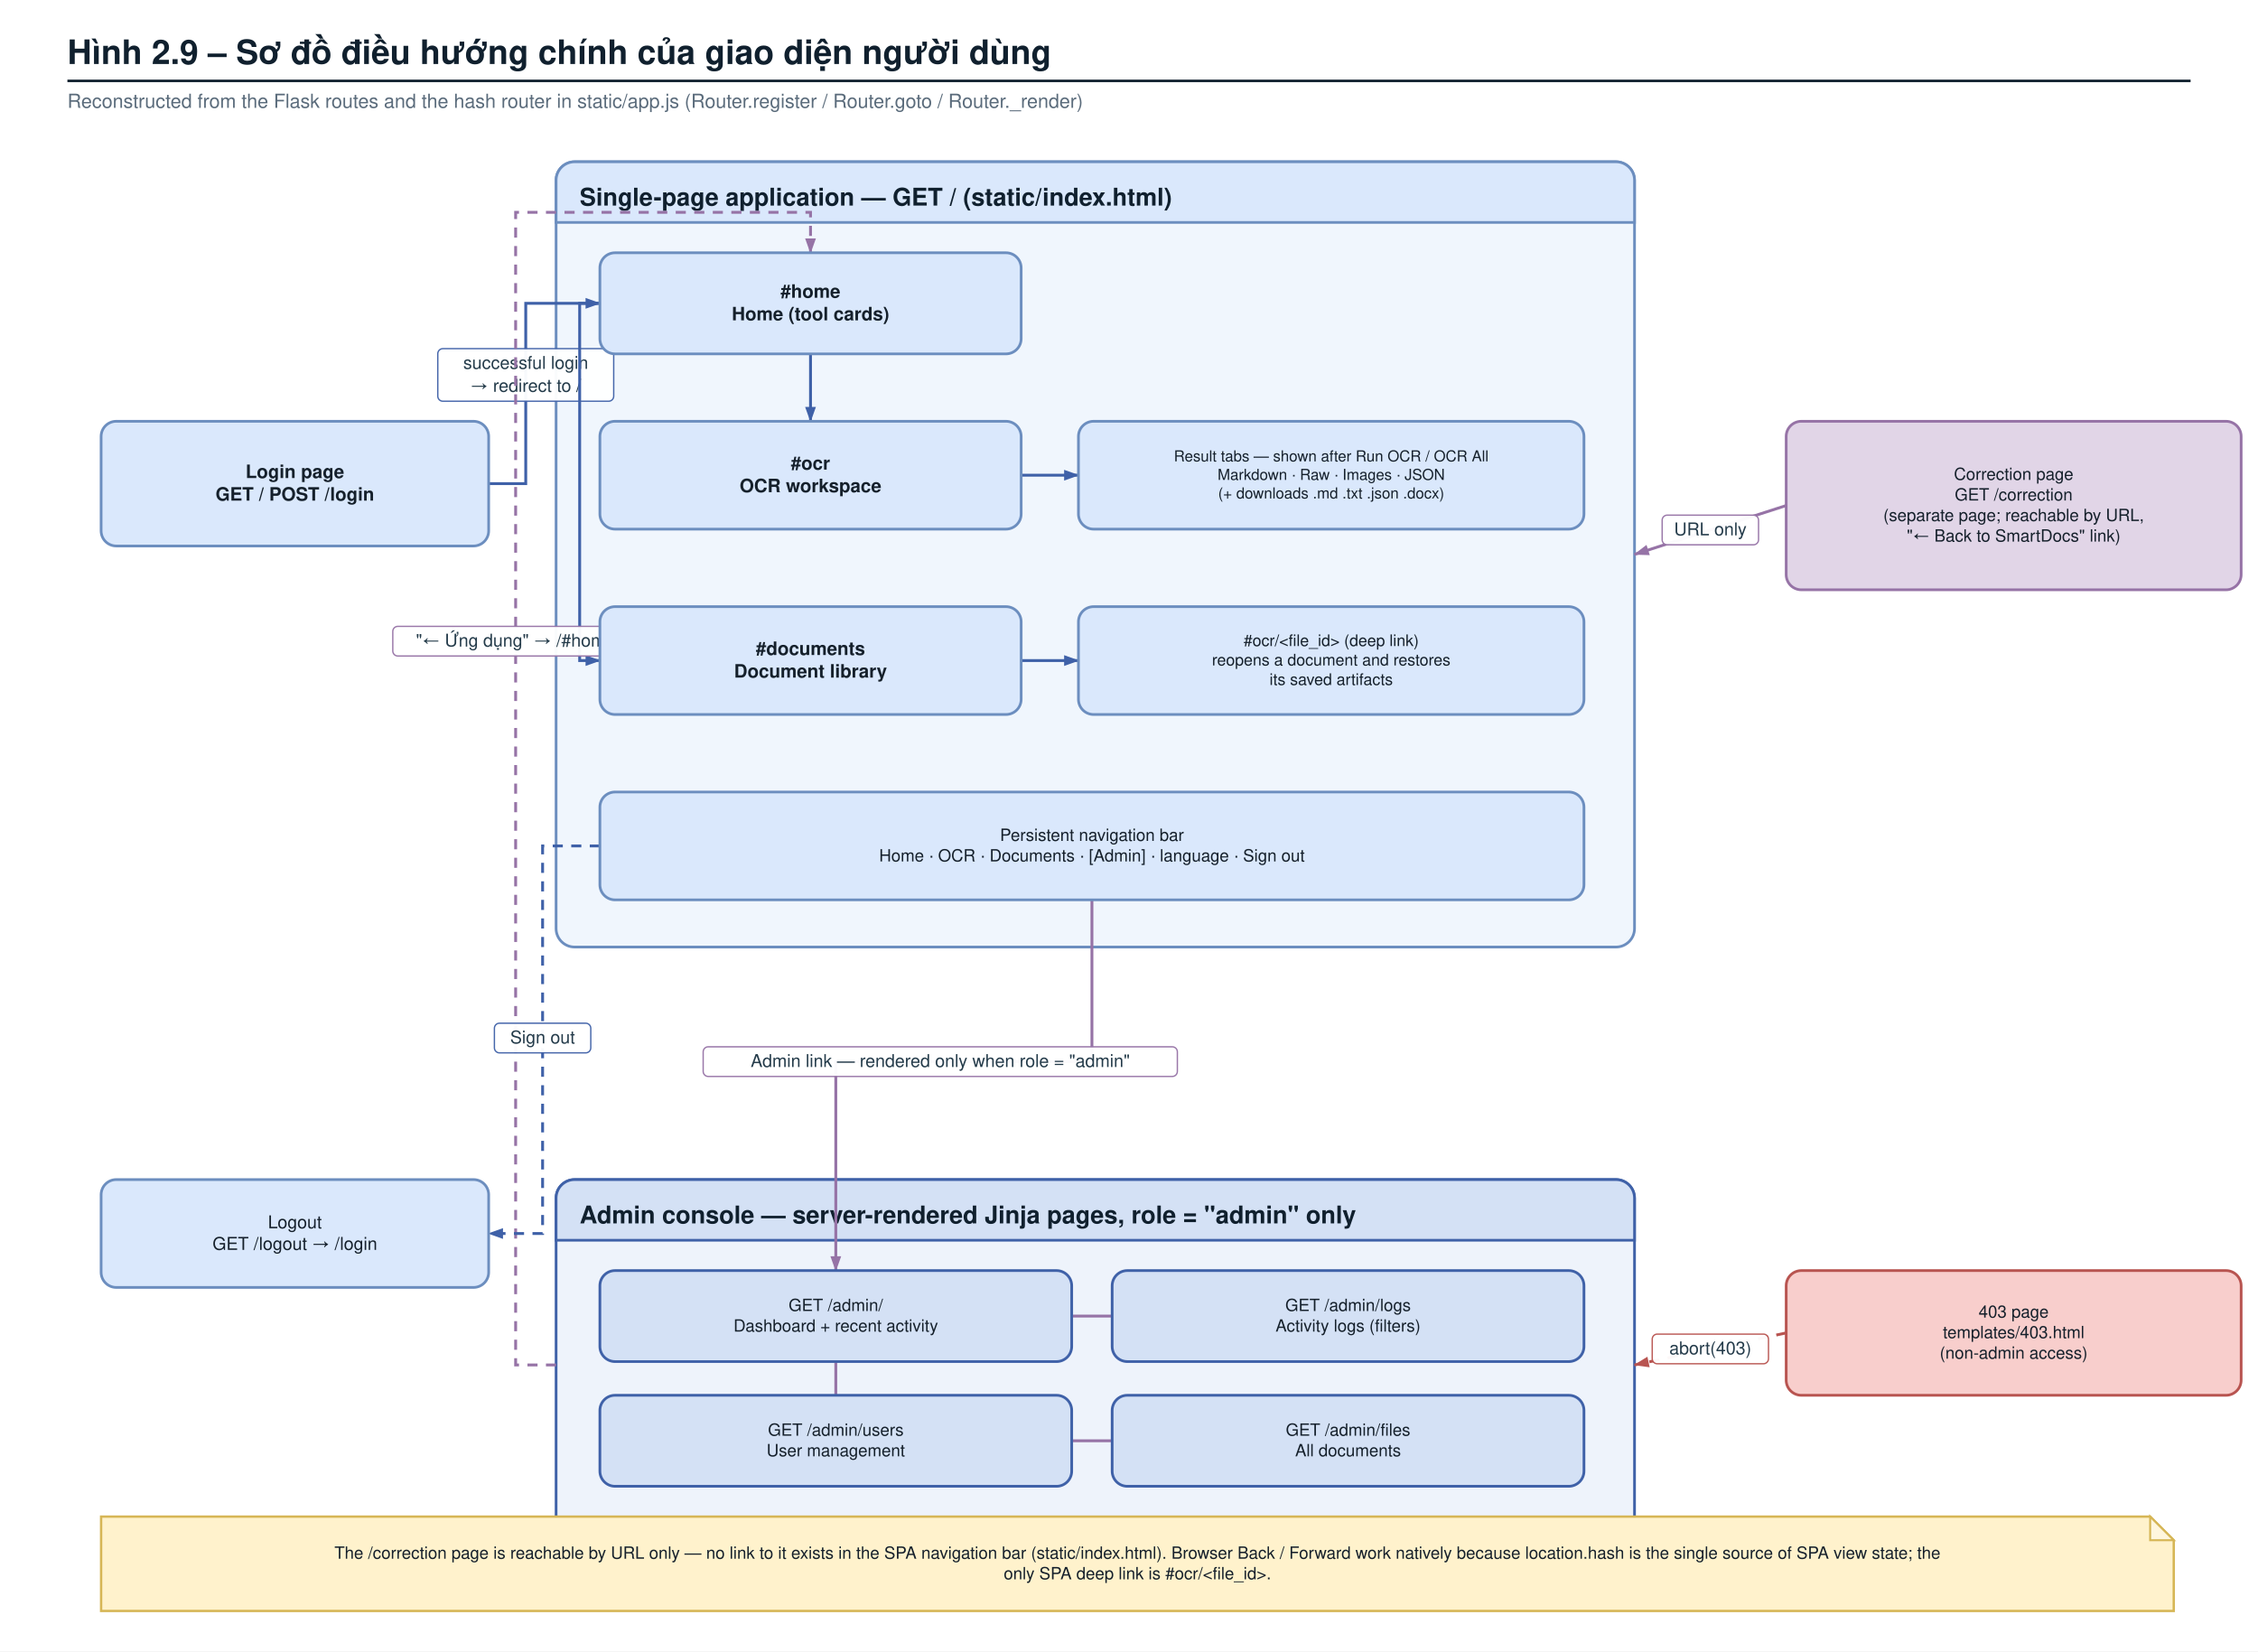
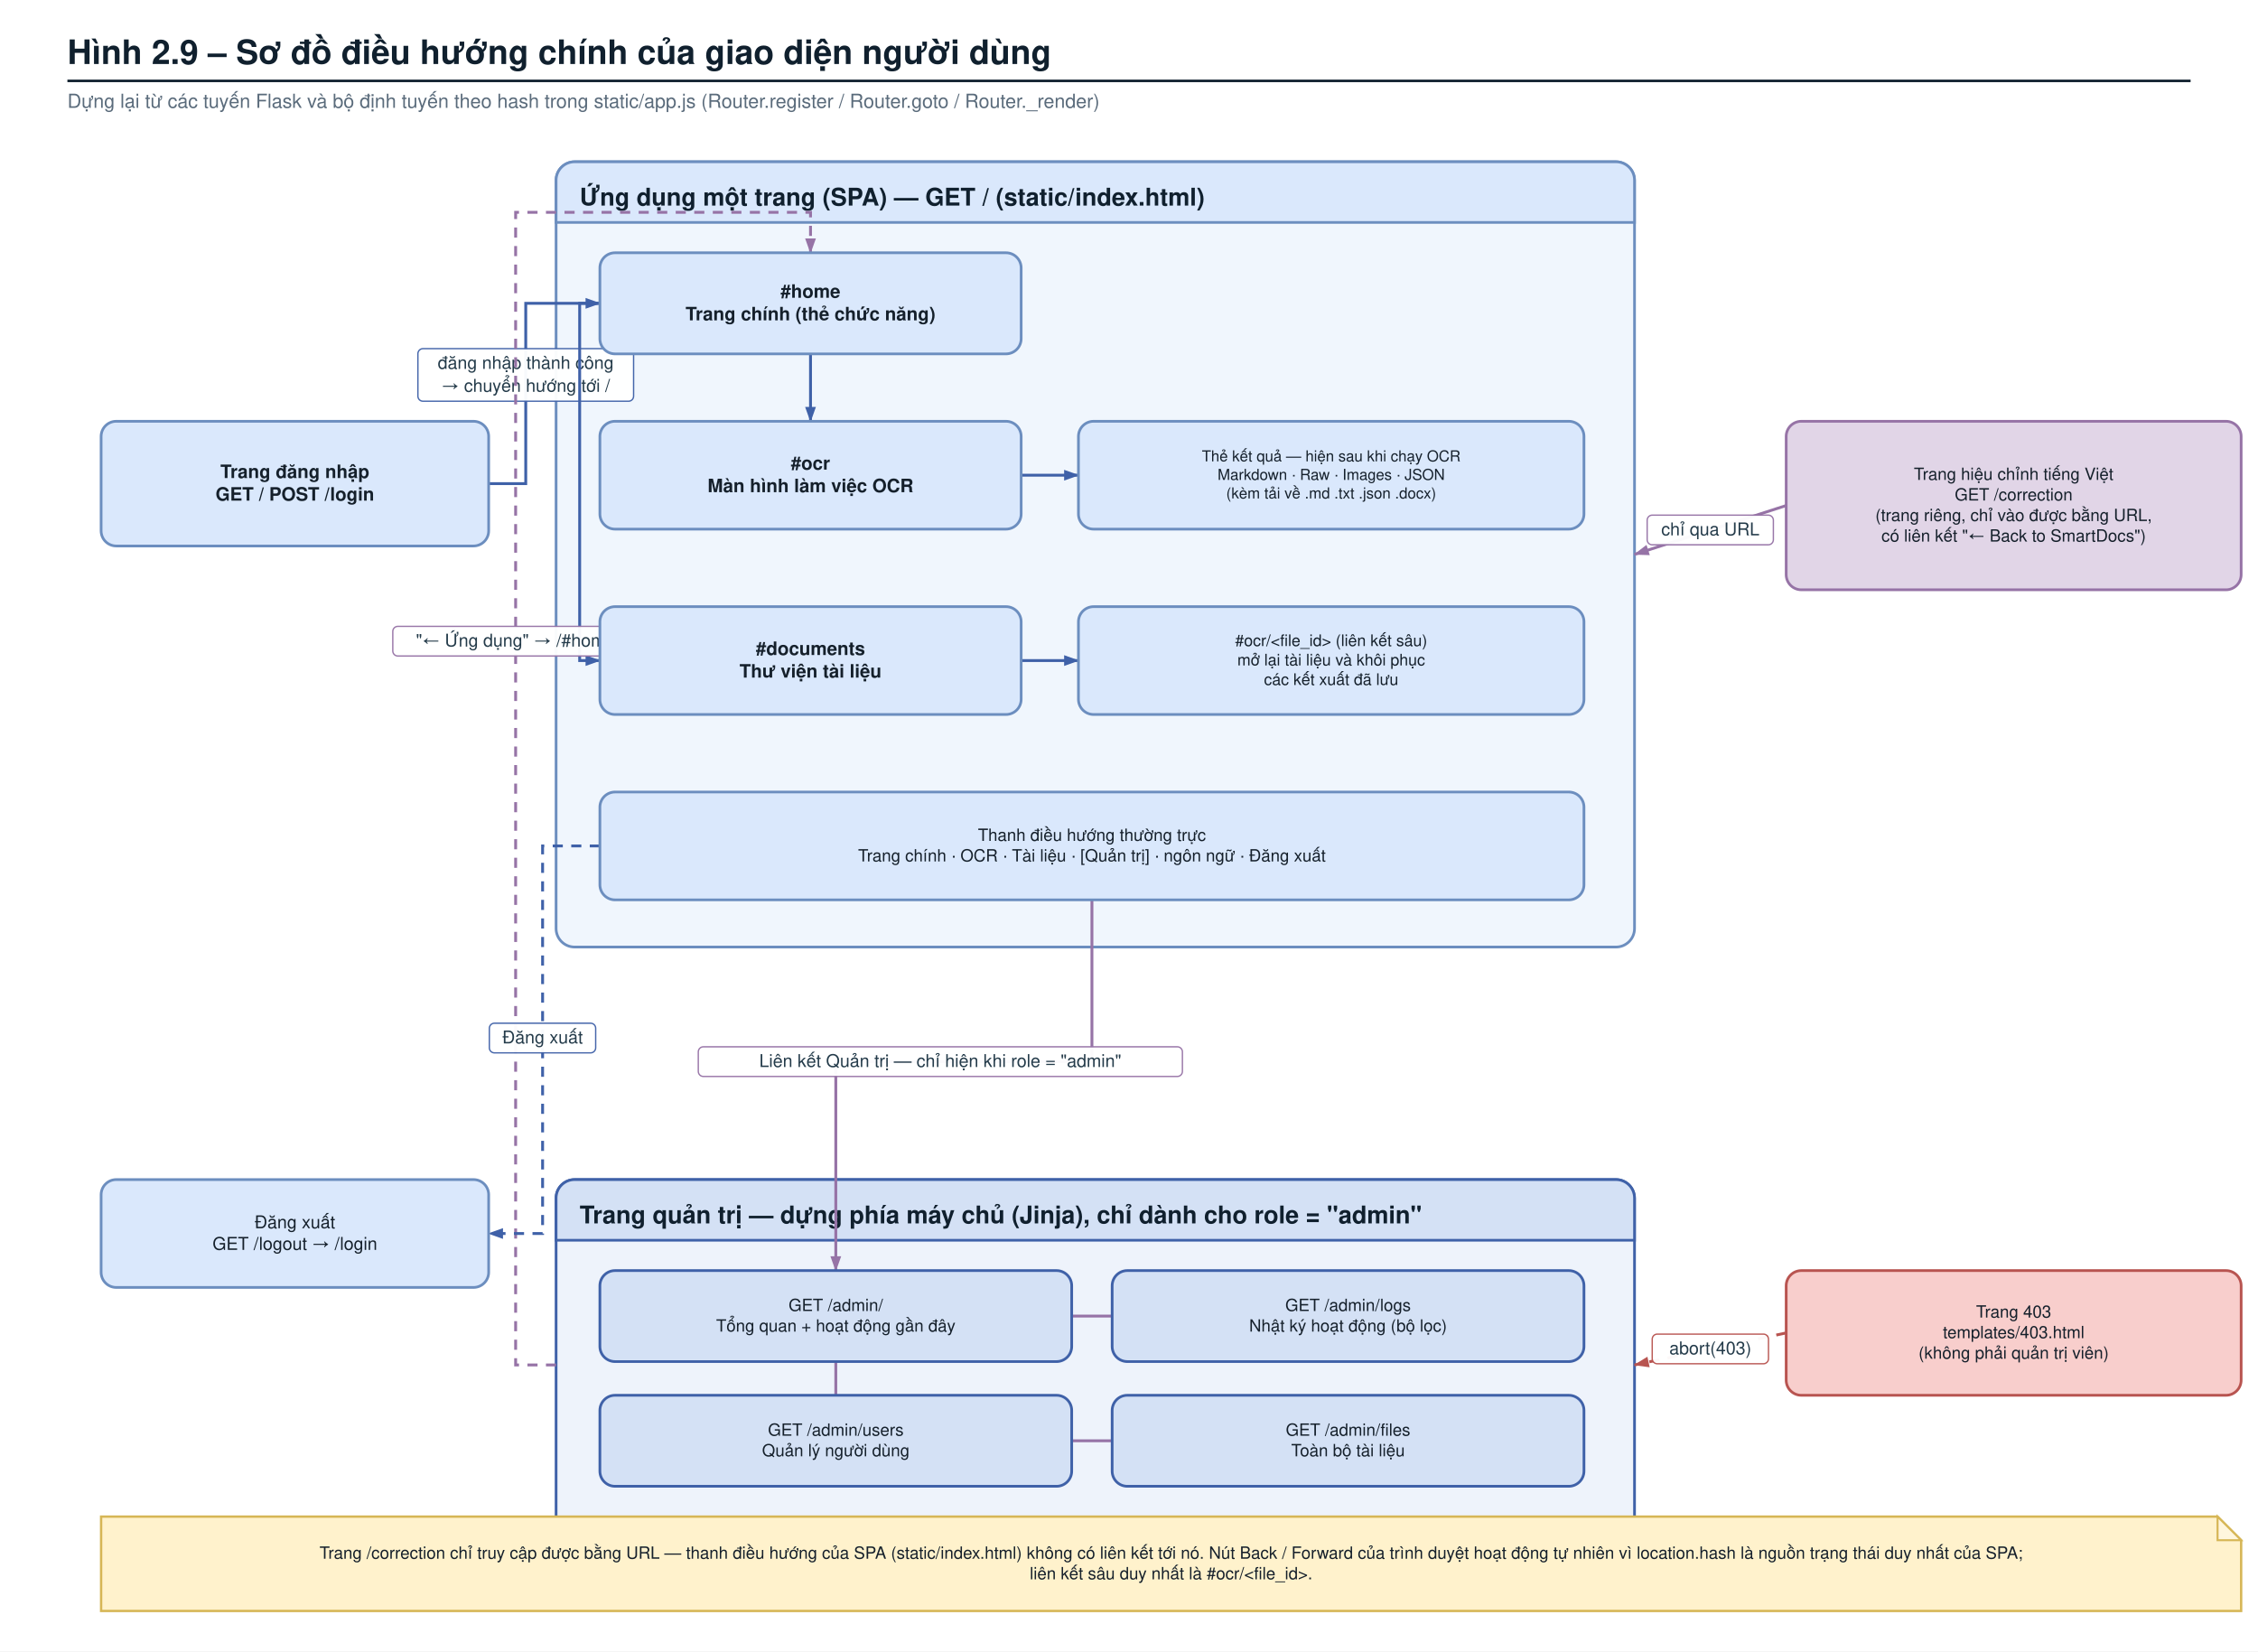
<svg xmlns="http://www.w3.org/2000/svg" width="1340" height="980" viewBox="0 0 1340 980" font-family="Helvetica, Arial, sans-serif">
  <defs>
    <marker id="arr_3F61A8" markerWidth="11" markerHeight="11" refX="8.5" refY="3.2" orient="auto" markerUnits="userSpaceOnUse">
      <path d="M0,0 L9,3.2 L0,6.4 Z" fill="#3F61A8" />
    </marker>
    <marker id="arr_445" markerWidth="11" markerHeight="11" refX="8.5" refY="3.2" orient="auto" markerUnits="userSpaceOnUse">
      <path d="M0,0 L9,3.2 L0,6.4 Z" fill="#445" />
    </marker>
    <marker id="arr_9673A6" markerWidth="11" markerHeight="11" refX="8.5" refY="3.2" orient="auto" markerUnits="userSpaceOnUse">
      <path d="M0,0 L9,3.2 L0,6.4 Z" fill="#9673A6" />
    </marker>
    <marker id="arr_B85450" markerWidth="11" markerHeight="11" refX="8.5" refY="3.2" orient="auto" markerUnits="userSpaceOnUse">
      <path d="M0,0 L9,3.2 L0,6.4 Z" fill="#B85450" />
    </marker>
  </defs>
  <rect x="0" y="0" width="1340" height="980" fill="#FFFFFF" />
  <text x="40" y="38" font-size="20" font-weight="700" fill="#10202E">Hình 2.9 – Sơ đồ điều hướng chính của giao diện người dùng</text>
  <line x1="40" y1="48" x2="1300" y2="48" stroke="#10202E" stroke-width="1.5" />
-   <text x="40" y="64" font-size="11.5" fill="#5A6B7B">Reconstructed from the Flask routes and the hash router in static/app.js (Router.register / Router.goto / Router._render)</text>
+   <text x="40" y="64" font-size="11.5" fill="#5A6B7B">Dựng lại từ các tuyến Flask và bộ định tuyến theo hash trong static/app.js (Router.register / Router.goto / Router._render)</text>
  <rect x="330" y="96" width="640" height="466" rx="11" fill="#F0F6FD" stroke="#6C8EBF" stroke-width="1.6" />
  <path d="M330.0,132.0 L330.0,107.0 A11,11 0 0 1 341.0,96.0 L959.0,96.0 A11,11 0 0 1 970.0,107.0 L970.0,132.0 Z" fill="#DAE8FC" stroke="#6C8EBF" stroke-width="1.6" />
-   <text x="344.0" y="122.0" font-size="14.5" font-weight="700" fill="#10202E">Single-page application  —  GET /   (static/index.html)</text>
+   <text x="344.0" y="122.0" font-size="14.5" font-weight="700" fill="#10202E">Ứng dụng một trang (SPA)  —  GET /   (static/index.html)</text>
  <rect x="330" y="700" width="640" height="220" rx="11" fill="#EEF3FB" stroke="#3F61A8" stroke-width="1.6" />
  <path d="M330.0,736.0 L330.0,711.0 A11,11 0 0 1 341.0,700.0 L959.0,700.0 A11,11 0 0 1 970.0,711.0 L970.0,736.0 Z" fill="#D4E1F5" stroke="#3F61A8" stroke-width="1.6" />
-   <text x="344.0" y="726.0" font-size="14.5" font-weight="700" fill="#10202E">Admin console  —  server-rendered Jinja pages, role = "admin" only</text>
+   <text x="344.0" y="726.0" font-size="14.5" font-weight="700" fill="#10202E">Trang quản trị  —  dựng phía máy chủ (Jinja), chỉ dành cho role = "admin"</text>
  <path d="M290.0,287.0 L312.0,287.0 L312.0,180.0 L356.0,180.0" fill="none" stroke="#3F61A8" stroke-width="1.7" marker-end="url(#arr_3F61A8)" />
-   <rect x="259.8" y="206.9" width="104.4" height="31.2" rx="3" fill="#FFFFFF" stroke="#3F61A8" stroke-width="0.8" opacity="0.96" />
-   <text x="312.0" y="218.9" font-size="10.5" fill="#243B4A" text-anchor="middle">successful login</text>
-   <text x="312.0" y="232.5" font-size="10.5" fill="#243B4A" text-anchor="middle">→ redirect to /</text>
+   <rect x="248.0" y="206.9" width="128.0" height="31.2" rx="3" fill="#FFFFFF" stroke="#3F61A8" stroke-width="0.8" opacity="0.96" />
+   <text x="312.0" y="218.9" font-size="10.5" fill="#243B4A" text-anchor="middle">đăng nhập thành công</text>
+   <text x="312.0" y="232.5" font-size="10.5" fill="#243B4A" text-anchor="middle">→ chuyển hướng tới /</text>
  <path d="M481.0,210.0 L481.0,250.0" fill="none" stroke="#3F61A8" stroke-width="1.7" marker-end="url(#arr_3F61A8)" />
  <path d="M356.0,180.0 L344.0,180.0 L344.0,392.0 L356.0,392.0" fill="none" stroke="#3F61A8" stroke-width="1.7" marker-end="url(#arr_3F61A8)" />
  <path d="M606.0,282.0 L640.0,282.0" fill="none" stroke="#3F61A8" stroke-width="1.7" marker-end="url(#arr_3F61A8)" />
  <path d="M606.0,392.0 L640.0,392.0" fill="none" stroke="#3F61A8" stroke-width="1.7" marker-end="url(#arr_3F61A8)" />
  <path d="M648.0,534.0 L648.0,630.0 L496.0,630.0 L496.0,754.0" fill="none" stroke="#9673A6" stroke-width="1.7" marker-end="url(#arr_9673A6)" />
-   <rect x="417.3" y="621.2" width="281.4" height="17.6" rx="3" fill="#FFFFFF" stroke="#9673A6" stroke-width="0.8" opacity="0.96" />
-   <text x="558.0" y="633.2" font-size="10.5" fill="#243B4A" text-anchor="middle">Admin link — rendered only when role = "admin"</text>
+   <rect x="414.4" y="621.2" width="287.3" height="17.6" rx="3" fill="#FFFFFF" stroke="#9673A6" stroke-width="0.8" opacity="0.96" />
+   <text x="558.0" y="633.2" font-size="10.5" fill="#243B4A" text-anchor="middle">Liên kết Quản trị — chỉ hiện khi role = "admin"</text>
  <path d="M496.0,808.0 L496.0,828.0" fill="none" stroke="#9673A6" stroke-width="1.7" />
  <path d="M636.0,781.0 L660.0,781.0" fill="none" stroke="#9673A6" stroke-width="1.7" />
  <path d="M636.0,855.0 L660.0,855.0" fill="none" stroke="#9673A6" stroke-width="1.7" />
  <path d="M330.0,810.0 L306.0,810.0 L306.0,126.0 L481.0,126.0 L481.0,150.0" fill="none" stroke="#9673A6" stroke-width="1.7" stroke-dasharray="6 5" marker-end="url(#arr_9673A6)" />
  <rect x="233.1" y="371.7" width="145.7" height="17.6" rx="3" fill="#FFFFFF" stroke="#9673A6" stroke-width="0.8" opacity="0.96" />
  <text x="306.0" y="383.7" font-size="10.5" fill="#243B4A" text-anchor="middle">"← Ứng dụng"  →  /#home</text>
  <path d="M356.0,502.0 L322.0,502.0 L322.0,732.0 L290.0,732.0" fill="none" stroke="#3F61A8" stroke-width="1.7" stroke-dasharray="6 5" marker-end="url(#arr_3F61A8)" />
-   <rect x="293.4" y="607.2" width="57.2" height="17.6" rx="3" fill="#FFFFFF" stroke="#3F61A8" stroke-width="0.8" opacity="0.96" />
-   <text x="322.0" y="619.2" font-size="10.5" fill="#243B4A" text-anchor="middle">Sign out</text>
+   <rect x="290.4" y="607.2" width="63.1" height="17.6" rx="3" fill="#FFFFFF" stroke="#3F61A8" stroke-width="0.8" opacity="0.96" />
+   <text x="322.0" y="619.2" font-size="10.5" fill="#243B4A" text-anchor="middle">Đăng xuất</text>
  <path d="M1060.0,300.0 L970.0,329.0" fill="none" stroke="#9673A6" stroke-width="1.7" marker-end="url(#arr_9673A6)" marker-start="url(#arr_9673A6)" />
-   <rect x="986.4" y="305.7" width="57.2" height="17.6" rx="3" fill="#FFFFFF" stroke="#9673A6" stroke-width="0.8" opacity="0.96" />
-   <text x="1015.0" y="317.7" font-size="10.5" fill="#243B4A" text-anchor="middle">URL only</text>
+   <rect x="977.5" y="305.7" width="74.9" height="17.6" rx="3" fill="#FFFFFF" stroke="#9673A6" stroke-width="0.8" opacity="0.96" />
+   <text x="1015.0" y="317.7" font-size="10.5" fill="#243B4A" text-anchor="middle">chỉ qua URL</text>
  <path d="M1060.0,791.0 L970.0,810.0" fill="none" stroke="#B85450" stroke-width="1.7" stroke-dasharray="6 5" marker-end="url(#arr_B85450)" />
  <rect x="980.5" y="791.7" width="69.0" height="17.6" rx="3" fill="#FFFFFF" stroke="#B85450" stroke-width="0.8" opacity="0.96" />
  <text x="1015.0" y="803.7" font-size="10.5" fill="#243B4A" text-anchor="middle">abort(403)</text>
  <rect x="60.0" y="250.0" width="230.0" height="74.0" rx="9" fill="#DAE8FC" stroke="#6C8EBF" stroke-width="1.6" />
-   <text x="175.0" y="283.7" font-size="11.0" font-weight="700" fill="#15202B" text-anchor="middle">Login page</text>
+   <text x="175.0" y="283.7" font-size="11.0" font-weight="700" fill="#15202B" text-anchor="middle">Trang đăng nhập</text>
  <text x="175.0" y="297.1" font-size="11.0" font-weight="700" fill="#15202B" text-anchor="middle">GET / POST  /login</text>
  <rect x="60.0" y="700.0" width="230.0" height="64.0" rx="9" fill="#DAE8FC" stroke="#6C8EBF" stroke-width="1.6" />
-   <text x="175.0" y="728.9" font-size="10.5" font-weight="400" fill="#15202B" text-anchor="middle">Logout</text>
+   <text x="175.0" y="728.9" font-size="10.5" font-weight="400" fill="#15202B" text-anchor="middle">Đăng xuất</text>
  <text x="175.0" y="741.7" font-size="10.5" font-weight="400" fill="#15202B" text-anchor="middle">GET /logout → /login</text>
  <rect x="356.0" y="150.0" width="250.0" height="60.0" rx="9" fill="#DAE8FC" stroke="#6C8EBF" stroke-width="1.6" />
  <text x="481.0" y="176.7" font-size="11.0" font-weight="700" fill="#15202B" text-anchor="middle">#home</text>
-   <text x="481.0" y="190.1" font-size="11.0" font-weight="700" fill="#15202B" text-anchor="middle">Home (tool cards)</text>
+   <text x="481.0" y="190.1" font-size="11.0" font-weight="700" fill="#15202B" text-anchor="middle">Trang chính (thẻ chức năng)</text>
  <rect x="356.0" y="250.0" width="250.0" height="64.0" rx="9" fill="#DAE8FC" stroke="#6C8EBF" stroke-width="1.6" />
  <text x="481.0" y="278.7" font-size="11.0" font-weight="700" fill="#15202B" text-anchor="middle">#ocr</text>
-   <text x="481.0" y="292.1" font-size="11.0" font-weight="700" fill="#15202B" text-anchor="middle">OCR workspace</text>
+   <text x="481.0" y="292.1" font-size="11.0" font-weight="700" fill="#15202B" text-anchor="middle">Màn hình làm việc OCR</text>
  <rect x="356.0" y="360.0" width="250.0" height="64.0" rx="9" fill="#DAE8FC" stroke="#6C8EBF" stroke-width="1.6" />
  <text x="481.0" y="388.7" font-size="11.0" font-weight="700" fill="#15202B" text-anchor="middle">#documents</text>
-   <text x="481.0" y="402.1" font-size="11.0" font-weight="700" fill="#15202B" text-anchor="middle">Document library</text>
+   <text x="481.0" y="402.1" font-size="11.0" font-weight="700" fill="#15202B" text-anchor="middle">Thư viện tài liệu</text>
  <rect x="640.0" y="250.0" width="300.0" height="64.0" rx="9" fill="#DAE8FC" stroke="#6C8EBF" stroke-width="1.6" />
-   <text x="790.0" y="273.8" font-size="9.0" font-weight="400" fill="#15202B" text-anchor="middle">Result tabs — shown after Run OCR / OCR All</text>
+   <text x="790.0" y="273.8" font-size="9.0" font-weight="400" fill="#15202B" text-anchor="middle">Thẻ kết quả — hiện sau khi chạy OCR</text>
  <text x="790.0" y="284.8" font-size="9.0" font-weight="400" fill="#15202B" text-anchor="middle">Markdown · Raw · Images · JSON</text>
-   <text x="790.0" y="295.8" font-size="9.0" font-weight="400" fill="#15202B" text-anchor="middle">(+ downloads .md .txt .json .docx)</text>
+   <text x="790.0" y="295.8" font-size="9.0" font-weight="400" fill="#15202B" text-anchor="middle">(kèm tải về .md .txt .json .docx)</text>
  <rect x="640.0" y="360.0" width="300.0" height="64.0" rx="9" fill="#DAE8FC" stroke="#6C8EBF" stroke-width="1.6" />
-   <text x="790.0" y="383.4" font-size="9.5" font-weight="400" fill="#15202B" text-anchor="middle">#ocr/&lt;file_id&gt;  (deep link)</text>
-   <text x="790.0" y="394.9" font-size="9.5" font-weight="400" fill="#15202B" text-anchor="middle">reopens a document and restores</text>
-   <text x="790.0" y="406.5" font-size="9.5" font-weight="400" fill="#15202B" text-anchor="middle">its saved artifacts</text>
+   <text x="790.0" y="383.4" font-size="9.5" font-weight="400" fill="#15202B" text-anchor="middle">#ocr/&lt;file_id&gt;  (liên kết sâu)</text>
+   <text x="790.0" y="394.9" font-size="9.5" font-weight="400" fill="#15202B" text-anchor="middle">mở lại tài liệu và khôi phục</text>
+   <text x="790.0" y="406.5" font-size="9.5" font-weight="400" fill="#15202B" text-anchor="middle">các kết xuất đã lưu</text>
  <rect x="356.0" y="470.0" width="584.0" height="64.0" rx="9" fill="#DAE8FC" stroke="#6C8EBF" stroke-width="1.6" />
-   <text x="648.0" y="499.0" font-size="10.0" font-weight="400" fill="#15202B" text-anchor="middle">Persistent navigation bar</text>
-   <text x="648.0" y="511.2" font-size="10.0" font-weight="400" fill="#15202B" text-anchor="middle">Home · OCR · Documents · [Admin] · language · Sign out</text>
+   <text x="648.0" y="499.0" font-size="10.0" font-weight="400" fill="#15202B" text-anchor="middle">Thanh điều hướng thường trực</text>
+   <text x="648.0" y="511.2" font-size="10.0" font-weight="400" fill="#15202B" text-anchor="middle">Trang chính · OCR · Tài liệu · [Quản trị] · ngôn ngữ · Đăng xuất</text>
  <rect x="356.0" y="754.0" width="280.0" height="54.0" rx="9" fill="#D4E1F5" stroke="#3F61A8" stroke-width="1.6" />
  <text x="496.0" y="778.0" font-size="10.0" font-weight="400" fill="#15202B" text-anchor="middle">GET /admin/</text>
-   <text x="496.0" y="790.2" font-size="10.0" font-weight="400" fill="#15202B" text-anchor="middle">Dashboard + recent activity</text>
+   <text x="496.0" y="790.2" font-size="10.0" font-weight="400" fill="#15202B" text-anchor="middle">Tổng quan + hoạt động gần đây</text>
  <rect x="660.0" y="754.0" width="280.0" height="54.0" rx="9" fill="#D4E1F5" stroke="#3F61A8" stroke-width="1.6" />
  <text x="800.0" y="778.0" font-size="10.0" font-weight="400" fill="#15202B" text-anchor="middle">GET /admin/logs</text>
-   <text x="800.0" y="790.2" font-size="10.0" font-weight="400" fill="#15202B" text-anchor="middle">Activity logs (filters)</text>
+   <text x="800.0" y="790.2" font-size="10.0" font-weight="400" fill="#15202B" text-anchor="middle">Nhật ký hoạt động (bộ lọc)</text>
  <rect x="356.0" y="828.0" width="280.0" height="54.0" rx="9" fill="#D4E1F5" stroke="#3F61A8" stroke-width="1.6" />
  <text x="496.0" y="852.0" font-size="10.0" font-weight="400" fill="#15202B" text-anchor="middle">GET /admin/users</text>
-   <text x="496.0" y="864.2" font-size="10.0" font-weight="400" fill="#15202B" text-anchor="middle">User management</text>
+   <text x="496.0" y="864.2" font-size="10.0" font-weight="400" fill="#15202B" text-anchor="middle">Quản lý người dùng</text>
  <rect x="660.0" y="828.0" width="280.0" height="54.0" rx="9" fill="#D4E1F5" stroke="#3F61A8" stroke-width="1.6" />
  <text x="800.0" y="852.0" font-size="10.0" font-weight="400" fill="#15202B" text-anchor="middle">GET /admin/files</text>
-   <text x="800.0" y="864.2" font-size="10.0" font-weight="400" fill="#15202B" text-anchor="middle">All documents</text>
+   <text x="800.0" y="864.2" font-size="10.0" font-weight="400" fill="#15202B" text-anchor="middle">Toàn bộ tài liệu</text>
  <rect x="1060.0" y="250.0" width="270.0" height="100.0" rx="9" fill="#E1D5E7" stroke="#9673A6" stroke-width="1.6" />
-   <text x="1195.0" y="284.8" font-size="10.0" font-weight="400" fill="#15202B" text-anchor="middle">Correction page</text>
+   <text x="1195.0" y="284.8" font-size="10.0" font-weight="400" fill="#15202B" text-anchor="middle">Trang hiệu chỉnh tiếng Việt</text>
  <text x="1195.0" y="297.0" font-size="10.0" font-weight="400" fill="#15202B" text-anchor="middle">GET /correction</text>
-   <text x="1195.0" y="309.2" font-size="10.0" font-weight="400" fill="#15202B" text-anchor="middle">(separate page; reachable by URL,</text>
-   <text x="1195.0" y="321.4" font-size="10.0" font-weight="400" fill="#15202B" text-anchor="middle">"← Back to SmartDocs" link)</text>
+   <text x="1195.0" y="309.2" font-size="10.0" font-weight="400" fill="#15202B" text-anchor="middle">(trang riêng, chỉ vào được bằng URL,</text>
+   <text x="1195.0" y="321.4" font-size="10.0" font-weight="400" fill="#15202B" text-anchor="middle">có liên kết "← Back to SmartDocs")</text>
  <rect x="1060.0" y="754.0" width="270.0" height="74.0" rx="9" fill="#F8CECC" stroke="#B85450" stroke-width="1.6" />
-   <text x="1195.0" y="781.9" font-size="10.0" font-weight="400" fill="#15202B" text-anchor="middle">403 page</text>
+   <text x="1195.0" y="781.9" font-size="10.0" font-weight="400" fill="#15202B" text-anchor="middle">Trang 403</text>
  <text x="1195.0" y="794.1" font-size="10.0" font-weight="400" fill="#15202B" text-anchor="middle">templates/403.html</text>
-   <text x="1195.0" y="806.3" font-size="10.0" font-weight="400" fill="#15202B" text-anchor="middle">(non-admin access)</text>
-   <path d="M60.0,900.0 h1216.0 l14.0,14.0 v42.0 h-1230.0 z" fill="#FFF2CC" stroke="#D6B656" stroke-width="1.4" />
-   <path d="M1276.0,900.0 l14.0,14.0 h-14.0 z" fill="#FFF6DD" stroke="#D6B656" stroke-width="1.2" />
-   <text x="675.0" y="925.0" font-size="10.0" font-weight="400" fill="#15202B" text-anchor="middle">The /correction page is reachable by URL only — no link to it exists in the SPA navigation bar (static/index.html). Browser Back / Forward work natively because location.hash is the single source of SPA view state; the</text>
-   <text x="675.0" y="937.2" font-size="10.0" font-weight="400" fill="#15202B" text-anchor="middle">only SPA deep link is #ocr/&lt;file_id&gt;.</text>
+   <text x="1195.0" y="806.3" font-size="10.0" font-weight="400" fill="#15202B" text-anchor="middle">(không phải quản trị viên)</text>
+   <path d="M60.0,900.0 h1256.0 l14.0,14.0 v42.0 h-1270.0 z" fill="#FFF2CC" stroke="#D6B656" stroke-width="1.4" />
+   <path d="M1316.0,900.0 l14.0,14.0 h-14.0 z" fill="#FFF6DD" stroke="#D6B656" stroke-width="1.2" />
+   <text x="695.0" y="925.0" font-size="10.0" font-weight="400" fill="#15202B" text-anchor="middle">Trang /correction chỉ truy cập được bằng URL — thanh điều hướng của SPA (static/index.html) không có liên kết tới nó. Nút Back / Forward của trình duyệt hoạt động tự nhiên vì location.hash là nguồn trạng thái duy nhất của SPA;</text>
+   <text x="695.0" y="937.2" font-size="10.0" font-weight="400" fill="#15202B" text-anchor="middle">liên kết sâu duy nhất là #ocr/&lt;file_id&gt;.</text>
</svg>
